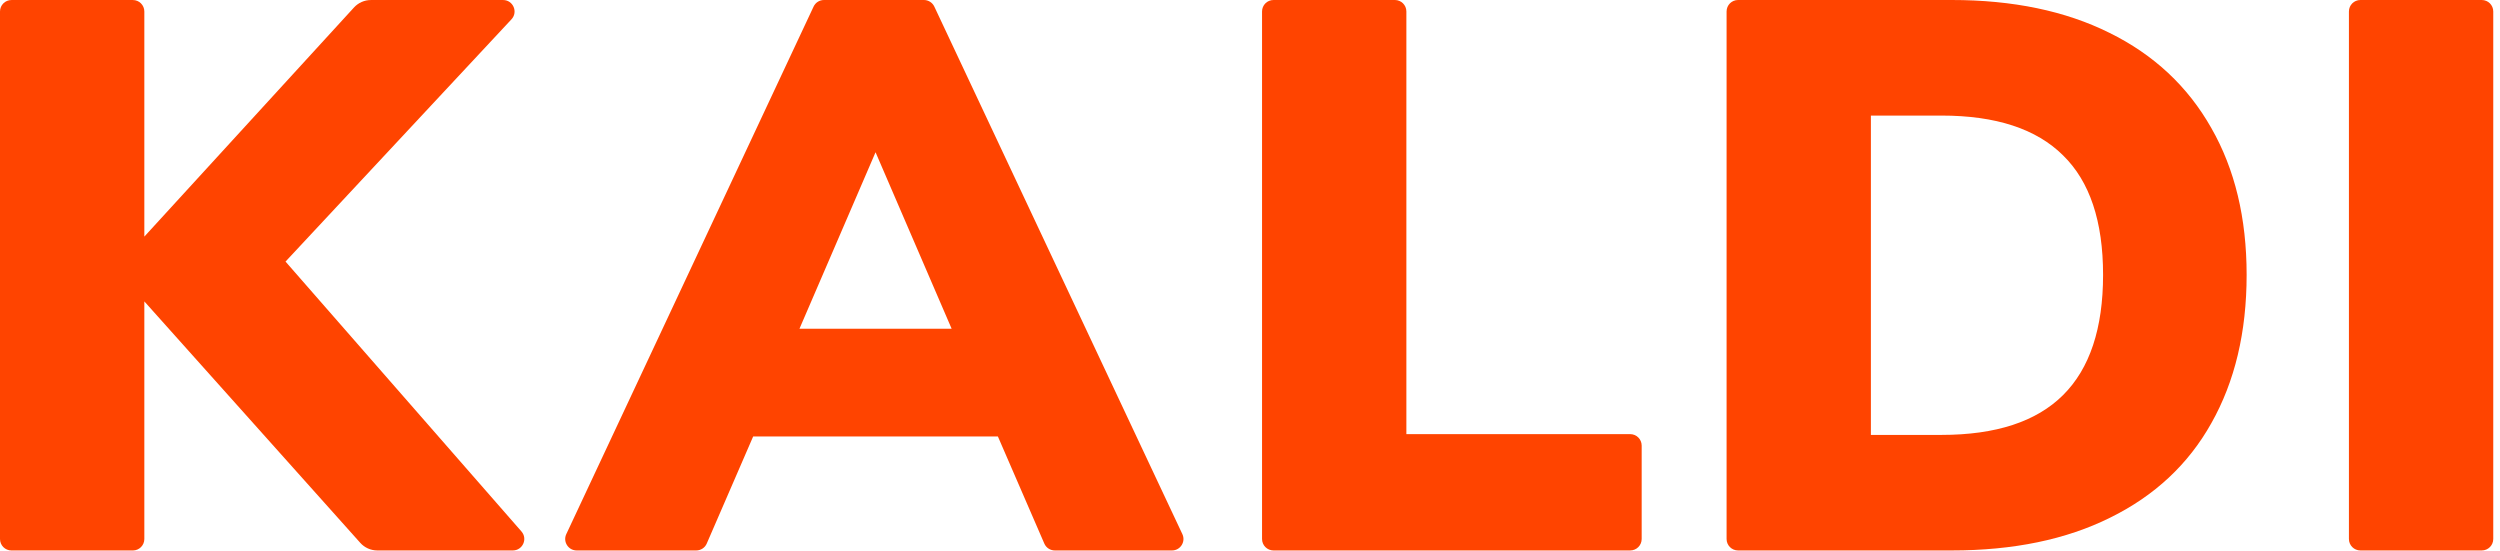
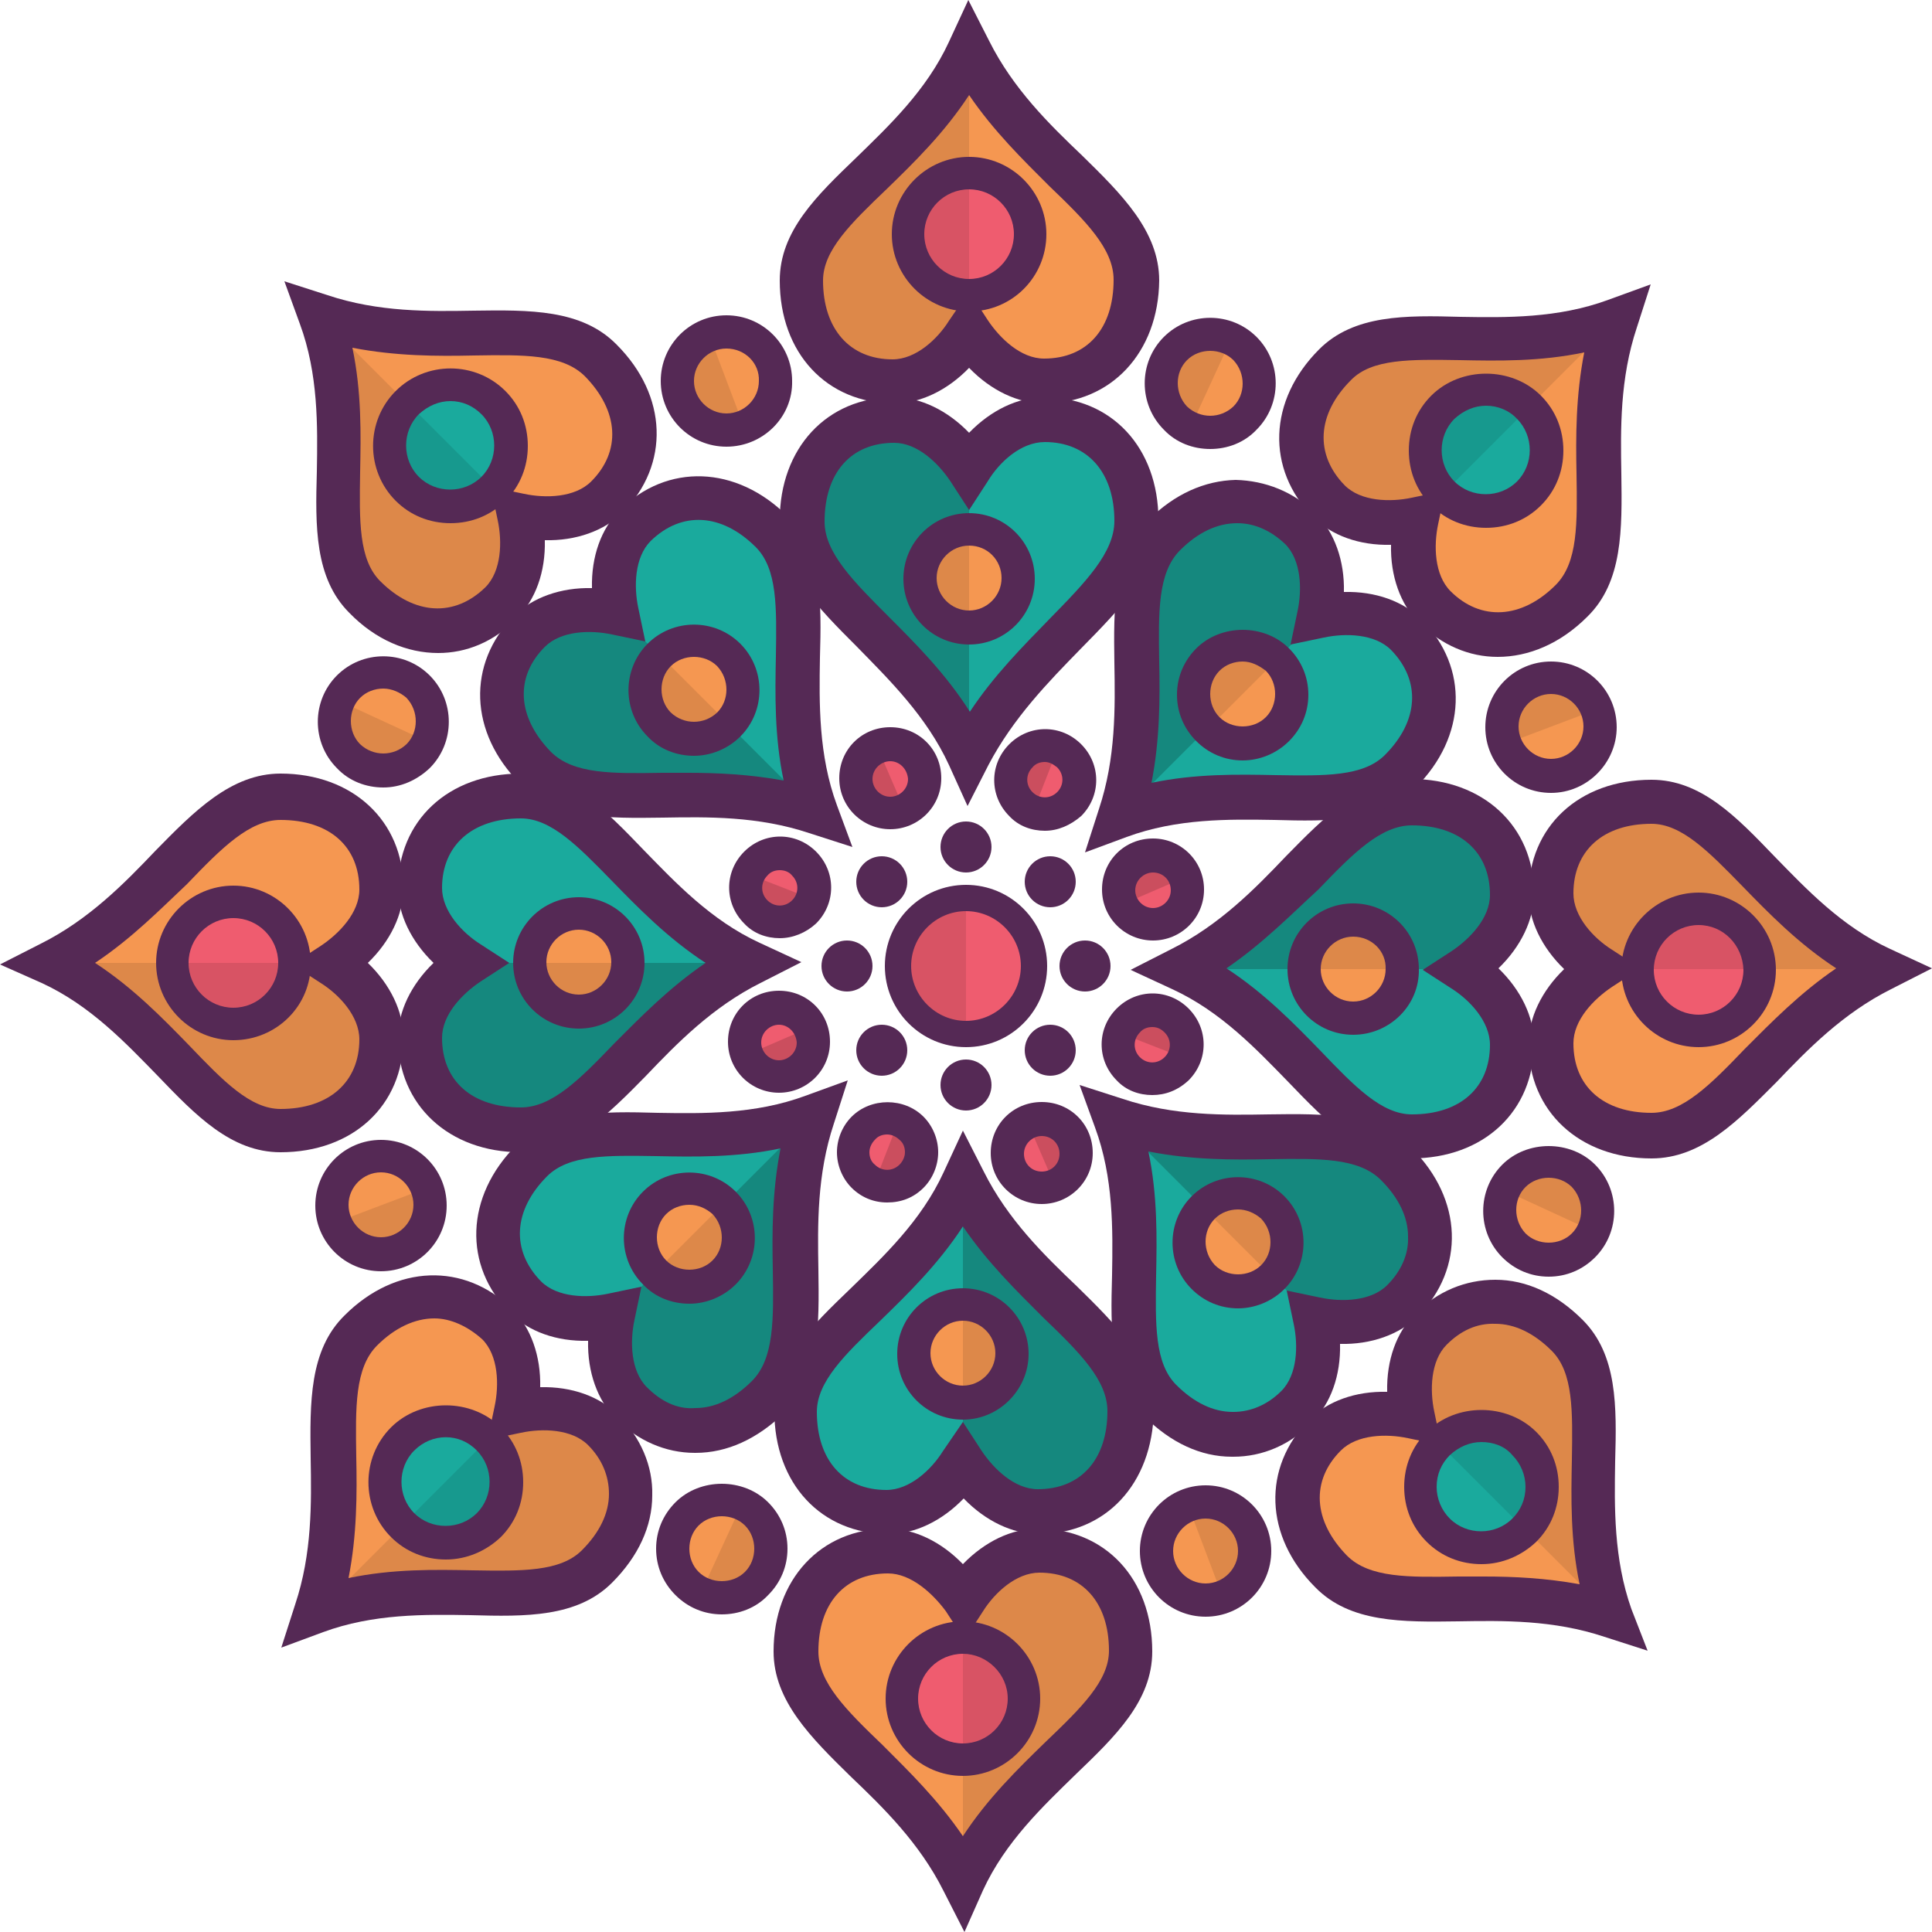
- <svg xmlns="http://www.w3.org/2000/svg" xmlns:xlink="http://www.w3.org/1999/xlink" viewBox="0 0 109 24">
-   <g transform="translate(-1470)">
-     <g style="mix-blend-mode:normal" transform="translate(1470)" fill="#f40">
-       <use xlink:href="#b" style="mix-blend-mode:normal" />
-       <use xlink:href="#c" style="mix-blend-mode:normal" />
-       <use xlink:href="#d" style="mix-blend-mode:normal" />
-       <use xlink:href="#e" style="mix-blend-mode:normal" />
-       <use xlink:href="#f" style="mix-blend-mode:normal" />
-     </g>
-   </g>
-   <defs>
-     <path id="b" d="M22.735 23.171c.283.323.053.829-.376.829h-5.907c-.285 0-.556-.121-.745-.333l-9.414-10.526v10.36c0 .276-.224.5-.5.5h-5.293c-.276 0-.5-.224-.5-.5v-23c0-.276.224-.5.5-.5h5.293c.276 0 .5.224.5.5v9.815l9.141-9.99c.19-.207.457-.325.738-.325h5.762c.437 0 .664.521.366.841l-9.851 10.563 10.287 11.767z" />
-     <path id="c" d="M45.991 24c-.199 0-.38-.118-.459-.301l-2.024-4.669h-10.67l-2.024 4.669c-.079.183-.259.301-.459.301h-5.212c-.366 0-.608-.381-.453-.712l10.782-23c.082-.176.259-.288.453-.288h4.358c.194 0 .37.112.453.287l10.815 23c.156.332-.086.713-.452.713h-5.108zm-11.135-9.668h6.635l-3.317-7.694-3.317 7.694z" />
-     <path id="d" d="M55.525 24c-.276 0-.5-.224-.5-.5v-23c0-.276.224-.5.5-.5h5.293c.276 0 .5.224.5.5v18.428h9.759c.276 0 .5.224.5.5v4.072c0 .276-.224.5-.5.5h-15.552z" />
-     <path id="e" d="M75.279.5c0-.276.224-.5.5-.5h9.315c2.667 0 4.959.477 6.874 1.43 1.938.953 3.42 2.338 4.446 4.153 1.026 1.793 1.539 3.926 1.539 6.4 0 2.496-.513 4.652-1.539 6.468-1.003 1.793-2.474 3.166-4.412 4.119-1.915.953-4.218 1.43-6.908 1.43h-9.315c-.276 0-.5-.224-.5-.5v-23zm9.37 18.462c2.371 0 4.138-.579 5.301-1.736 1.163-1.157 1.744-2.905 1.744-5.242 0-2.338-.581-4.074-1.744-5.209-1.163-1.157-2.93-1.736-5.301-1.736h-3.078v13.923h3.078z" />
-     <path id="f" d="M102.913 24c-.276 0-.5-.224-.5-.5v-23c0-.276.224-.5.5-.5h5.293c.276 0 .5.224.5.5v23c0 .276-.224.5-.5.5h-5.293z" />
-   </defs>
+ <svg xmlns="http://www.w3.org/2000/svg" version="1.1" id="Layer_1" x="0px" y="0px" viewBox="0 0 250 250" enable-background="new 0 0 250 250" xml:space="preserve">
+   <g id="Change4_1_">
+     <path fill="#F59751" d="M103.7,36.3c0-9.8,15-15.4,21.6-29.7c7.2,14.3,21.6,20,21.6,29.7c0,8.4-5.3,13-11.9,13c-4,0-7.6-3-9.7-6.3   c-2.2,3.3-5.7,6.3-9.7,6.3C109,49.3,103.7,44.7,103.7,36.3z" />
+   </g>
+   <g id="x" opacity="0.1">
+     <path d="M125.4,43c-2.2,3.3-5.7,6.3-9.7,6.3c-6.6,0-11.9-4.6-11.9-13c0-9.8,15-15.4,21.6-29.7" />
+   </g>
+   <g id="Change4">
+     <g>
+       <path fill="#F59751" d="M47.2,77.3c-6.9-6.9-0.3-21.5-5.7-36.3c15.2,5,29.4-1.2,36.3,5.7c5.9,5.9,5.4,13,0.8,17.6    c-2.8,2.8-7.5,3.2-11.4,2.4c0.8,3.9,0.4,8.5-2.4,11.4C60.2,82.8,53.2,83.3,47.2,77.3z" />
+     </g>
+     <g>
+       <path fill="#F59751" d="M36.3,146.3c-9.8,0-15.4-15-29.7-21.6c14.3-7.2,20-21.6,29.7-21.6c8.4,0,13,5.3,13,11.9c0,4-3,7.6-6.3,9.7    c3.3,2.2,6.3,5.7,6.3,9.7C49.3,141,44.7,146.3,36.3,146.3z" />
+     </g>
+     <g>
+       <path fill="#F59751" d="M77.3,202.8c-6.9,6.9-21.5,0.3-36.3,5.7c5-15.2-1.2-29.4,5.7-36.3c5.9-5.9,13-5.4,17.6-0.8    c2.8,2.8,3.2,7.5,2.4,11.4c3.9-0.8,8.5-0.4,11.4,2.4C82.8,189.8,83.3,196.8,77.3,202.8z" />
+     </g>
+     <g>
+       <path fill="#F59751" d="M146.3,213.7c0,9.8-15,15.4-21.6,29.7c-7.2-14.3-21.6-20-21.6-29.7c0-8.4,5.3-13,11.9-13    c4,0,7.6,3,9.7,6.3c2.2-3.3,5.7-6.3,9.7-6.3C141,200.7,146.3,205.3,146.3,213.7z" />
+     </g>
+     <g>
+       <path fill="#F59751" d="M202.8,172.7c6.9,6.9,0.3,21.5,5.7,36.3c-15.2-5-29.4,1.2-36.3-5.7c-5.9-5.9-5.4-13-0.8-17.6    c2.8-2.8,7.5-3.2,11.4-2.4c-0.8-3.9-0.4-8.5,2.4-11.4C189.8,167.2,196.8,166.7,202.8,172.7z" />
+     </g>
+     <g>
+       <path fill="#F59751" d="M213.7,103.7c9.8,0,15.4,15,29.7,21.6c-14.3,7.2-20,21.6-29.7,21.6c-8.4,0-13-5.3-13-11.9    c0-4,3-7.6,6.3-9.7c-3.3-2.2-6.3-5.7-6.3-9.7C200.7,109,205.3,103.7,213.7,103.7z" />
+     </g>
+     <g>
+       <path fill="#F59751" d="M172.7,47.2c6.9-6.9,21.5-0.3,36.3-5.7c-5,15.2,1.2,29.4-5.7,36.3c-5.9,5.9-13,5.4-17.6,0.8    c-2.8-2.8-3.2-7.5-2.4-11.4c-3.9,0.8-8.5,0.4-11.4-2.4C167.2,60.2,166.7,53.2,172.7,47.2z" />
+     </g>
+   </g>
+   <g id="Change3_1_">
+     <g>
+       <path fill="#1AAA9D" d="M99.8,68.7c6.9,6.9,0.3,21.5,5.7,36.3c-15.2-5-29.4,1.2-36.3-5.7c-5.9-5.9-5.4-13-0.8-17.6    c2.8-2.8,7.5-3.2,11.4-2.4c-0.8-3.9-0.4-8.5,2.4-11.4C86.8,63.3,93.9,62.8,99.8,68.7z" />
+     </g>
+     <g>
+       <path fill="#1AAA9D" d="M67.4,103c9.8,0,15.4,15,29.7,21.6c-14.3,7.2-20,21.6-29.7,21.6c-8.4,0-13-5.3-13-11.9c0-4,3-7.6,6.3-9.7    c-3.3-2.2-6.3-5.7-6.3-9.7C54.4,108.3,59,103,67.4,103z" />
+     </g>
+     <g>
+       <path fill="#1AAA9D" d="M68.7,150.2c6.9-6.9,21.5-0.3,36.3-5.7c-5,15.2,1.2,29.4-5.7,36.3c-5.9,5.9-13,5.4-17.6,0.8    c-2.8-2.8-3.2-7.5-2.4-11.4c-3.9,0.8-8.5,0.4-11.4-2.4C63.3,163.2,62.8,156.1,68.7,150.2z" />
+     </g>
+     <g>
+       <path fill="#1AAA9D" d="M103,182.6c0-9.8,15-15.4,21.6-29.7c7.2,14.3,21.6,20,21.6,29.7c0,8.4-5.3,13-11.9,13c-4,0-7.6-3-9.7-6.3    c-2.2,3.3-5.7,6.3-9.7,6.3C108.3,195.6,103,191,103,182.6z" />
+     </g>
+     <g>
+       <path fill="#1AAA9D" d="M150.2,181.3c-6.9-6.9-0.3-21.5-5.7-36.3c15.2,5,29.4-1.2,36.3,5.7c5.9,5.9,5.4,13,0.8,17.6    c-2.8,2.8-7.5,3.2-11.4,2.4c0.8,3.9,0.4,8.5-2.4,11.4C163.2,186.7,156.1,187.2,150.2,181.3z" />
+     </g>
+     <g>
+       <path fill="#1AAA9D" d="M182.6,147c-9.8,0-15.4-15-29.7-21.6c14.3-7.2,20-21.6,29.7-21.6c8.4,0,13,5.3,13,11.9c0,4-3,7.6-6.3,9.7    c3.3,2.2,6.3,5.7,6.3,9.7C195.6,141.7,191,147,182.6,147z" />
+     </g>
+     <g>
+       <path fill="#1AAA9D" d="M181.3,99.8c-6.9,6.9-21.5,0.3-36.3,5.7c5-15.2-1.2-29.4,5.7-36.3c5.9-5.9,13-5.4,17.6-0.8    c2.8,2.8,3.2,7.5,2.4,11.4c3.9-0.8,8.5-0.4,11.4,2.4C186.7,86.8,187.2,93.9,181.3,99.8z" />
+     </g>
+     <g>
+       <path fill="#1AAA9D" d="M103.7,67.4c0,9.8,15,16.1,21.6,30.4c7.2-14.3,21.6-20.7,21.6-30.4c0-8.4-5.3-13-11.9-13    c-4,0-7.6,3-9.7,6.3c-2.2-3.3-5.7-6.3-9.7-6.3C109,54.4,103.7,59,103.7,67.4z" />
+     </g>
+   </g>
+   <g id="x_9_">
+     <g opacity="0.2">
+       <path d="M125.4,60.7c-2.2-3.3-5.7-6.3-9.7-6.3c-6.6,0-11.9,4.6-11.9,13c0,9.8,15,16.1,21.6,30.4" />
+     </g>
+     <g opacity="0.2">
+       <path d="M79.8,79.3c-3.9-0.8-8.5-0.4-11.4,2.4c-4.7,4.7-5.2,11.7,0.8,17.6c6.9,6.9,22,0.8,36.8,6.2" />
+     </g>
+     <g opacity="0.2">
+       <path d="M60.7,124.6c-3.3,2.2-6.3,5.7-6.3,9.7c0,6.6,4.6,11.9,13,11.9c9.8,0,16.1-15,30.4-21.6" />
+     </g>
+     <g opacity="0.2">
+       <path d="M79.3,170.2c-0.8,3.9-0.4,8.5,2.4,11.4c4.7,4.7,11.7,5.2,17.6-0.8c6.9-6.9,0.8-22,6.2-36.8" />
+     </g>
+     <g opacity="0.2">
+       <path d="M124.6,189.3c2.2,3.3,5.7,6.3,9.7,6.3c6.6,0,11.9-4.6,11.9-13c0-9.8-15-16.1-21.6-30.4" />
+     </g>
+     <g opacity="0.2">
+       <path d="M170.2,170.7c3.9,0.8,8.5,0.4,11.4-2.4c4.7-4.7,5.2-11.7-0.8-17.6c-6.9-6.9-22-0.8-36.8-6.2" />
+     </g>
+     <g opacity="0.2">
+       <path d="M189.3,125.4c3.3-2.2,6.3-5.7,6.3-9.7c0-6.6-4.6-11.9-13-11.9c-9.8,0-16.1,15-30.4,21.6" />
+     </g>
+     <g opacity="0.2">
+       <path d="M170.7,79.8c0.8-3.9,0.4-8.5-2.4-11.4c-4.7-4.7-11.7-5.2-17.6,0.8c-6.9,6.9-0.8,22-6.2,36.8" />
+     </g>
+   </g>
+   <g id="Change2_1_">
+     <g>
+       <circle fill="#EF5C6F" cx="125" cy="125" r="8.8" />
+     </g>
+     <circle fill="#EF5C6F" cx="115.2" cy="100.8" r="4.4" />
+     <circle fill="#EF5C6F" cx="100.9" cy="114.8" r="4.4" />
+     <circle fill="#EF5C6F" cx="100.8" cy="134.8" r="4.4" />
+     <circle fill="#EF5C6F" cx="114.8" cy="149.1" r="4.4" />
+     <circle fill="#EF5C6F" cx="134.8" cy="149.2" r="4.4" />
+     <circle fill="#EF5C6F" cx="149.1" cy="135.2" r="4.4" />
+     <circle fill="#EF5C6F" cx="149.2" cy="115.2" r="4.4" />
+     <circle fill="#EF5C6F" cx="135.2" cy="100.9" r="4.4" />
+   </g>
+   <g id="x_12_" opacity="0.1">
+     <path d="M125,133.8c-4.9,0-8.8-3.9-8.8-8.8s3.9-8.8,8.8-8.8V133.8z" />
+   </g>
+   <g id="Change4_2_">
+     <g>
+       <circle fill="#F59751" cx="94" cy="49.3" r="6.4" />
+     </g>
+     <g>
+       <circle fill="#F59751" cx="49.6" cy="93.4" r="6.4" />
+     </g>
+     <g>
+       <circle fill="#F59751" cx="49.3" cy="156" r="6.4" />
+     </g>
+     <g>
+       <circle fill="#F59751" cx="93.4" cy="200.4" r="6.4" />
+     </g>
+     <g>
+       <circle fill="#F59751" cx="156" cy="200.7" r="6.4" />
+     </g>
+     <g>
+       <circle fill="#F59751" cx="200.4" cy="156.6" r="6.4" />
+     </g>
+     <g>
+       <circle fill="#F59751" cx="200.7" cy="94" r="6.4" />
+     </g>
+     <g>
+       <circle fill="#F59751" cx="156.6" cy="49.6" r="6.4" />
+     </g>
+   </g>
+   <g id="Change4_3_">
+     <g>
+       <circle fill="#F59751" cx="125.4" cy="74.9" r="6.4" />
+     </g>
+     <g>
+       <circle fill="#F59751" cx="89.8" cy="89.2" r="6.4" />
+     </g>
+     <g>
+       <circle fill="#F59751" cx="74.9" cy="124.6" r="6.4" />
+     </g>
+     <g>
+       <circle fill="#F59751" cx="89.2" cy="160.2" r="6.4" />
+     </g>
+     <g>
+       <circle fill="#F59751" cx="124.6" cy="175.1" r="6.4" />
+     </g>
+     <g>
+       <circle fill="#F59751" cx="160.2" cy="160.8" r="6.4" />
+     </g>
+     <g>
+       <circle fill="#F59751" cx="175.1" cy="125.4" r="6.4" />
+     </g>
+     <g>
+       <circle fill="#F59751" cx="160.8" cy="89.8" r="6.4" />
+     </g>
+   </g>
+   <g id="x_10_">
+     <g opacity="0.1">
+       <path d="M125.4,81.2c-3.5,0-6.4-2.9-6.4-6.4c0-3.5,2.9-6.4,6.4-6.4V81.2z" />
+     </g>
+     <g opacity="0.1">
+       <path d="M94.4,93.8c-2.5,2.5-6.5,2.5-9,0c-2.5-2.5-2.5-6.5,0-9L94.4,93.8z" />
+     </g>
+     <g opacity="0.1">
+       <path d="M81.2,124.6c0,3.5-2.9,6.4-6.4,6.4s-6.4-2.9-6.4-6.4H81.2z" />
+     </g>
+     <g opacity="0.1">
+       <path d="M93.8,155.6c2.5,2.5,2.5,6.5,0,9c-2.5,2.5-6.5,2.5-9,0L93.8,155.6z" />
+     </g>
+     <g opacity="0.1">
+       <path d="M124.6,168.8c3.5,0,6.4,2.9,6.4,6.4c0,3.5-2.9,6.4-6.4,6.4V168.8z" />
+     </g>
+     <g opacity="0.1">
+       <path d="M155.6,156.2c2.5-2.5,6.5-2.5,9,0s2.5,6.5,0,9L155.6,156.2z" />
+     </g>
+     <g opacity="0.1">
+       <path d="M168.8,125.4c0-3.5,2.9-6.4,6.4-6.4c3.5,0,6.4,2.9,6.4,6.4H168.8z" />
+     </g>
+     <g opacity="0.1">
+       <path d="M156.2,94.4c-2.5-2.5-2.5-6.5,0-9s6.5-2.5,9,0L156.2,94.4z" />
+     </g>
+   </g>
+   <g id="x_2_" opacity="0.1">
+     <path d="M43,124.6c3.3,2.2,6.3,5.7,6.3,9.7c0,6.6-4.6,11.9-13,11.9c-9.8,0-15.4-15-29.7-21.6" />
+   </g>
+   <g id="x_7_" opacity="0.1">
+     <path d="M183.3,67.2c-3.9,0.8-8.5,0.4-11.4-2.4c-4.7-4.7-5.2-11.7,0.8-17.6c6.9-6.9,21.5-0.3,36.3-5.7" />
+   </g>
+   <g id="x_1_" opacity="0.1">
+     <path d="M67.2,66.7c0.8,3.9,0.4,8.5-2.4,11.4c-4.7,4.7-11.7,5.2-17.6-0.8c-6.9-6.9-0.3-21.5-5.7-36.3" />
+   </g>
+   <g id="x_3_" opacity="0.1">
+     <path d="M66.7,182.8c3.9-0.8,8.5-0.4,11.4,2.4c4.7,4.7,5.2,11.7-0.8,17.6c-6.9,6.9-21.5,0.3-36.3,5.7" />
+   </g>
+   <g id="x_4_" opacity="0.1">
+     <path d="M124.6,207c2.2-3.3,5.7-6.3,9.7-6.3c6.6,0,11.9,4.6,11.9,13c0,9.8-15,15.4-21.6,29.7" />
+   </g>
+   <g id="x_5_" opacity="0.1">
+     <path d="M182.8,183.3c-0.8-3.9-0.4-8.5,2.4-11.4c4.7-4.7,11.7-5.2,17.6,0.8c6.9,6.9,0.3,21.5,5.7,36.3" />
+   </g>
+   <g id="x_6_" opacity="0.1">
+     <path d="M207,125.4c-3.3-2.2-6.3-5.7-6.3-9.7c0-6.6,4.6-11.9,13-11.9c9.8,0,15.4,15,29.7,21.6" />
+   </g>
+   <g id="Change2">
+     <g>
+       <circle fill="#EF5C6F" cx="125.4" cy="30.2" r="7.9" />
+     </g>
+     <g>
+       <circle fill="#EF5C6F" cx="30.2" cy="124.6" r="7.9" />
+     </g>
+     <g>
+       <circle fill="#EF5C6F" cx="124.6" cy="219.8" r="7.9" />
+     </g>
+     <g>
+       <circle fill="#EF5C6F" cx="219.8" cy="125.4" r="7.9" />
+     </g>
+   </g>
+   <g id="Change3">
+     <g>
+       <circle fill="#1AAA9D" cx="58.3" cy="57.7" r="7.9" />
+     </g>
+     <g>
+       <circle fill="#1AAA9D" cx="57.7" cy="191.7" r="7.9" />
+     </g>
+     <g>
+       <circle fill="#1AAA9D" cx="191.7" cy="192.3" r="7.9" />
+     </g>
+     <g>
+       <circle fill="#1AAA9D" cx="192.3" cy="58.3" r="7.9" />
+     </g>
+   </g>
+   <g id="x_8_">
+     <g opacity="0.1">
+       <path d="M96.3,55.3c-3.3,1.2-7-0.5-8.2-3.7c-1.2-3.3,0.5-7,3.7-8.2" />
+     </g>
+     <g opacity="0.1">
+       <path d="M55.4,96c-1.5,3.2-5.2,4.6-8.4,3.1c-3.2-1.5-4.6-5.2-3.1-8.4" />
+     </g>
+     <g opacity="0.1">
+       <path d="M55.3,153.7c1.2,3.3-0.5,7-3.7,8.2s-7-0.5-8.2-3.7" />
+     </g>
+     <g opacity="0.1">
+       <path d="M96,194.6c3.2,1.5,4.6,5.2,3.1,8.4s-5.2,4.6-8.4,3.1" />
+     </g>
+     <g opacity="0.1">
+       <path d="M153.7,194.7c3.3-1.2,7,0.5,8.2,3.7s-0.5,7-3.7,8.2" />
+     </g>
+     <g opacity="0.1">
+       <path d="M194.6,154c1.5-3.2,5.2-4.6,8.4-3.1c3.2,1.5,4.6,5.2,3.1,8.4" />
+     </g>
+     <g opacity="0.1">
+       <path d="M194.7,96.3c-1.2-3.3,0.5-7,3.7-8.2c3.3-1.2,7,0.5,8.2,3.7" />
+     </g>
+     <g opacity="0.1">
+       <path d="M154,55.4c-3.2-1.5-4.6-5.2-3.1-8.4c1.5-3.2,5.2-4.6,8.4-3.1" />
+     </g>
+   </g>
+   <g id="x_13_">
+     <g opacity="0.1">
+       <path d="M125.4,38.1c-4.4,0-7.9-3.5-7.9-7.9s3.5-7.9,7.9-7.9" />
+     </g>
+     <g opacity="0.1">
+       <path d="M63.9,63.3c-3.1,3.1-8.1,3.1-11.2,0c-3.1-3.1-3.1-8.1,0-11.2" />
+     </g>
+     <g opacity="0.1">
+       <path d="M38.1,124.6c0,4.4-3.5,7.9-7.9,7.9s-7.9-3.5-7.9-7.9" />
+     </g>
+     <g opacity="0.1">
+       <path d="M63.3,186.1c3.1,3.1,3.1,8.1,0,11.2c-3.1,3.1-8.1,3.1-11.2,0" />
+     </g>
+     <g opacity="0.1">
+       <path d="M124.6,211.9c4.4,0,7.9,3.5,7.9,7.9s-3.5,7.9-7.9,7.9" />
+     </g>
+     <g opacity="0.1">
+       <path d="M186.1,186.7c3.1-3.1,8.1-3.1,11.2,0s3.1,8.1,0,11.2" />
+     </g>
+     <g opacity="0.1">
+       <path d="M186.7,63.9c-3.1-3.1-3.1-8.1,0-11.2s8.1-3.1,11.2,0" />
+     </g>
+     <g opacity="0.1">
+       <path d="M211.9,125.4c0-4.4,3.5-7.9,7.9-7.9c4.4,0,7.9,3.5,7.9,7.9" />
+     </g>
+   </g>
+   <g id="x_11_">
+     <path opacity="0.15" d="M117,104.7c-2.2,1-4.8-0.1-5.8-2.3c-1-2.2,0.1-4.8,2.3-5.8" />
+     <path opacity="0.15" d="M105,116.3c-0.9,2.3-3.5,3.4-5.7,2.5s-3.4-3.5-2.5-5.7" />
+     <path opacity="0.15" d="M104.7,133c1,2.2-0.1,4.8-2.3,5.8c-2.2,1-4.8-0.1-5.8-2.3" />
+     <path opacity="0.15" d="M116.3,145c2.3,0.9,3.4,3.5,2.5,5.7c-0.9,2.3-3.5,3.4-5.7,2.5" />
+     <path opacity="0.15" d="M133,145.3c2.2-1,4.8,0.1,5.8,2.3c1,2.2-0.1,4.8-2.3,5.8" />
+     <path opacity="0.15" d="M145,133.7c0.9-2.3,3.5-3.4,5.7-2.5c2.3,0.9,3.4,3.5,2.5,5.7" />
+     <path opacity="0.15" d="M145.3,117c-1-2.2,0.1-4.8,2.3-5.8c2.2-1,4.8,0.1,5.8,2.3" />
+     <path opacity="0.15" d="M133.7,105c-2.3-0.9-3.4-3.5-2.5-5.7c0.9-2.3,3.5-3.4,5.7-2.5" />
+   </g>
+   <g id="Change1">
+     <g>
+       <path fill="#552955" d="M135.1,52.2c-3.4,0-6.9-1.7-9.7-4.6c-2.8,2.9-6.3,4.6-9.7,4.6c-8.7,0-14.8-6.5-14.8-15.9    c0-6.4,4.8-11,9.9-15.9c4.2-4.1,9.1-8.7,12-15l2.5-5.4l2.7,5.3c3.1,6.2,7.8,10.8,12,14.8c5.1,5,10,9.8,10,16.2    C149.9,45.6,143.8,52.2,135.1,52.2z M125.4,37.7l2.4,3.7c1.6,2.4,4.3,5,7.3,5c5.6,0,9-3.9,9-10.2c0-4-3.6-7.6-8.3-12.1    c-3.4-3.4-7.2-7.1-10.4-11.8c-3.2,4.9-7.1,8.7-10.7,12.2c-4.6,4.4-8.2,7.9-8.2,11.8c0,6.3,3.5,10.2,9,10.2c3,0,5.8-2.6,7.3-5    L125.4,37.7z" />
+     </g>
+     <g>
+       <path fill="#552955" d="M122.8,99c-2.9-6.3-7.7-11-11.9-15.3c-5.1-5.1-10-10-10-16.4c0-9.3,6.1-15.9,14.8-15.9    c3.4,0,6.9,1.7,9.7,4.6c2.8-2.9,6.3-4.6,9.7-4.6c8.7,0,14.8,6.5,14.8,15.9c0,6.5-4.7,11.2-10.1,16.7c-4.1,4.2-8.7,8.9-11.9,15    l-2.7,5.3L122.8,99z M127.8,62.3l-2.4,3.7l-2.4-3.7c-1.6-2.4-4.3-5-7.3-5c-5.6,0-9,3.9-9,10.2c0,4,3.7,7.7,8.3,12.3    c3.5,3.5,7.4,7.4,10.5,12.3c3.1-4.7,6.9-8.5,10.3-12c4.7-4.8,8.4-8.6,8.4-12.7c0-6.3-3.5-10.2-9-10.2    C132.1,57.2,129.3,59.8,127.8,62.3z" />
+     </g>
+     <g>
+       <path fill="#552955" d="M125,135.5c-5.8,0-10.5-4.7-10.5-10.5c0-5.8,4.7-10.5,10.5-10.5c5.8,0,10.5,4.7,10.5,10.5    C135.5,130.8,130.8,135.5,125,135.5z M125,117.9c-3.9,0-7.1,3.2-7.1,7.1s3.2,7.1,7.1,7.1s7.1-3.2,7.1-7.1S128.9,117.9,125,117.9z" />
+     </g>
+     <g>
+       <path fill="#552955" d="M125.4,40.3c-5.5,0-10-4.5-10-10s4.5-10,10-10c5.5,0,10,4.5,10,10S131,40.3,125.4,40.3z M125.4,24.5    c-3.2,0-5.8,2.6-5.8,5.8s2.6,5.8,5.8,5.8c3.2,0,5.8-2.6,5.8-5.8S128.6,24.5,125.4,24.5z" />
+     </g>
+     <path fill="#552955" d="M94,57.8c-4.7,0-8.5-3.8-8.5-8.5c0-4.7,3.8-8.5,8.5-8.5c4.7,0,8.5,3.8,8.5,8.5C102.6,54,98.7,57.8,94,57.8z    M94,45.1c-2.3,0-4.2,1.9-4.2,4.2c0,2.3,1.9,4.2,4.2,4.2c2.3,0,4.2-1.9,4.2-4.2C98.3,47,96.4,45.1,94,45.1z" />
+     <g>
+       <circle fill="#552955" cx="125" cy="109.6" r="3.3" />
+     </g>
+     <g>
+       <circle fill="#552955" cx="114.1" cy="114.1" r="3.3" />
+     </g>
+     <g>
+       <circle fill="#552955" cx="109.6" cy="125" r="3.3" />
+     </g>
+     <g>
+       <circle fill="#552955" cx="114.1" cy="135.9" r="3.3" />
+     </g>
+     <g>
+       <circle fill="#552955" cx="125" cy="140.4" r="3.3" />
+     </g>
+     <g>
+       <circle fill="#552955" cx="135.9" cy="135.9" r="3.3" />
+     </g>
+     <g>
+       <circle fill="#552955" cx="140.4" cy="125" r="3.3" />
+     </g>
+     <g>
+       <circle fill="#552955" cx="135.9" cy="114.1" r="3.3" />
+     </g>
+     <g>
+       <path fill="#552955" d="M125.4,83.4c-4.7,0-8.5-3.8-8.5-8.5c0-4.7,3.8-8.5,8.5-8.5c4.7,0,8.5,3.8,8.5,8.5    C133.9,79.6,130.1,83.4,125.4,83.4z M125.4,70.6c-2.3,0-4.2,1.9-4.2,4.2c0,2.3,1.9,4.2,4.2,4.2c2.3,0,4.2-1.9,4.2-4.2    C129.6,72.5,127.8,70.6,125.4,70.6z" />
+     </g>
+     <g>
+       <path fill="#552955" d="M89.8,97.8c-2.2,0-4.4-0.8-6-2.5c-3.3-3.3-3.3-8.7,0-12c3.3-3.3,8.7-3.3,12,0c3.3,3.3,3.3,8.7,0,12    C94.2,96.9,92,97.8,89.8,97.8z M89.8,85c-1.1,0-2.2,0.4-3,1.2c-0.8,0.8-1.2,1.9-1.2,3c0,1.1,0.4,2.2,1.2,3c1.7,1.6,4.3,1.6,6,0    c1.6-1.6,1.6-4.3,0-6C92,85.4,90.9,85,89.8,85z" />
+     </g>
+     <g>
+       <path fill="#552955" d="M74.9,133.1c-4.7,0-8.5-3.8-8.5-8.5c0-4.7,3.8-8.5,8.5-8.5c4.7,0,8.5,3.8,8.5,8.5    C83.4,129.3,79.6,133.1,74.9,133.1z M74.9,120.3c-2.3,0-4.2,1.9-4.2,4.2c0,2.3,1.9,4.2,4.2,4.2c2.3,0,4.2-1.9,4.2-4.2    C79.1,122.2,77.2,120.3,74.9,120.3z" />
+     </g>
+     <g>
+       <path fill="#552955" d="M89.2,168.7c-2.2,0-4.4-0.8-6-2.5c-3.3-3.3-3.3-8.7,0-12c3.3-3.3,8.7-3.3,12,0c3.3,3.3,3.3,8.7,0,12    C93.6,167.8,91.4,168.7,89.2,168.7z M89.2,155.9c-1.1,0-2.2,0.4-3,1.2c-0.8,0.8-1.2,1.9-1.2,3c0,1.1,0.4,2.2,1.2,3    c1.6,1.6,4.4,1.6,6,0c1.6-1.6,1.6-4.3,0-6C91.4,156.4,90.4,155.9,89.2,155.9z" />
+     </g>
+     <g>
+       <path fill="#552955" d="M124.6,183.7c-4.7,0-8.5-3.8-8.5-8.5c0-4.7,3.8-8.5,8.5-8.5c4.7,0,8.5,3.8,8.5,8.5    C133.1,179.8,129.3,183.7,124.6,183.7z M124.6,170.9c-2.3,0-4.2,1.9-4.2,4.2c0,2.3,1.9,4.2,4.2,4.2c2.3,0,4.2-1.9,4.2-4.2    C128.8,172.8,126.9,170.9,124.6,170.9z" />
+     </g>
+     <g>
+       <path fill="#552955" d="M160.2,169.3c-2.3,0-4.4-0.9-6-2.5c-3.3-3.3-3.3-8.7,0-12c3.3-3.3,8.7-3.3,12,0c3.3,3.3,3.3,8.7,0,12    C164.6,168.4,162.4,169.3,160.2,169.3z M160.2,156.5c-1.1,0-2.2,0.4-3,1.2c-1.6,1.6-1.6,4.3,0,6c1.6,1.6,4.4,1.6,6,0    c1.6-1.6,1.6-4.3,0-6C162.3,156.9,161.2,156.5,160.2,156.5z" />
+     </g>
+     <g>
+       <path fill="#552955" d="M175.1,133.9c-4.7,0-8.5-3.8-8.5-8.5c0-4.7,3.8-8.5,8.5-8.5s8.5,3.8,8.5,8.5    C183.7,130.1,179.8,133.9,175.1,133.9z M175.1,121.2c-2.3,0-4.2,1.9-4.2,4.2c0,2.3,1.9,4.2,4.2,4.2s4.2-1.9,4.2-4.2    C179.4,123.1,177.5,121.2,175.1,121.2z" />
+     </g>
+     <g>
+       <path fill="#552955" d="M160.8,98.4c-2.3,0-4.4-0.9-6-2.5c-1.6-1.6-2.5-3.7-2.5-6c0-2.3,0.9-4.4,2.5-6c3.2-3.2,8.8-3.2,12,0    c1.6,1.6,2.5,3.7,2.5,6c0,2.3-0.9,4.4-2.5,6l0,0l0,0l0,0C165.2,97.5,163,98.4,160.8,98.4z M160.8,85.6c-1.1,0-2.2,0.4-3,1.2    c-0.8,0.8-1.2,1.9-1.2,3c0,1.1,0.4,2.2,1.2,3c1.6,1.6,4.4,1.6,6,0l0,0c0.8-0.8,1.2-1.9,1.2-3c0-1.1-0.4-2.2-1.2-3    C162.9,86.1,161.9,85.6,160.8,85.6z" />
+     </g>
+     <g>
+       <path fill="#552955" d="M110.3,109.6l-5.6-1.8c-6.6-2.2-13.1-2.1-18.9-2c-7.2,0.1-14,0.2-18.5-4.4c-6.6-6.6-6.9-15.5-0.8-21.7    c2.4-2.4,6.1-3.7,10.1-3.6c-0.1-4.1,1.2-7.7,3.6-10.1c6.1-6.1,15.1-5.8,21.7,0.8c4.5,4.5,4.4,11.2,4.2,18.3    c-0.1,5.9-0.2,12.6,2.2,19.1L110.3,109.6z M89,100c3.9,0,8,0.2,12.4,1c-1.2-5.7-1.1-11.2-1-16.1c0.1-6.3,0.2-11.3-2.6-14.1    c-4.4-4.4-9.6-4.7-13.6-0.8c-2.1,2.1-2.2,5.9-1.6,8.7l0.9,4.3l-4.3-0.9c-2.8-0.6-6.6-0.5-8.7,1.6c-3.9,3.9-3.6,9.1,0.8,13.6    c2.9,2.9,8,2.8,14.4,2.7C86.7,100,87.9,100,89,100z" />
+     </g>
+     <g>
+       <path fill="#552955" d="M67.4,149.1c-9.3,0-15.9-6.1-15.9-14.8c0-3.4,1.7-6.9,4.6-9.7c-2.9-2.8-4.6-6.3-4.6-9.7    c0-8.7,6.5-14.8,15.9-14.8c6.4,0,11,4.8,15.9,9.9c4.1,4.2,8.7,9.1,15,12l5.4,2.5l-5.3,2.7c-6.2,3.1-10.8,7.8-14.8,12    C78.6,144.3,73.8,149.1,67.4,149.1z M67.4,105.9c-6.3,0-10.2,3.5-10.2,9c0,3,2.6,5.8,5,7.3l3.7,2.4l-3.7,2.4c-2.4,1.6-5,4.3-5,7.3    c0,5.6,3.9,9,10.2,9c4,0,7.6-3.6,12.1-8.3c3.4-3.4,7.1-7.2,11.8-10.4c-4.9-3.2-8.7-7.1-12.2-10.7    C74.8,109.5,71.3,105.9,67.4,105.9z" />
+     </g>
+     <g>
+       <path fill="#552955" d="M89.9,188c-3.8,0-7.4-1.6-10.2-4.4c-2.4-2.4-3.7-6.1-3.6-10.1c-4.1,0.1-7.7-1.2-10.1-3.6    c-6.1-6.1-5.8-15.1,0.8-21.7c4.5-4.5,11.2-4.4,18.3-4.2c5.9,0.1,12.6,0.2,19.1-2.2l5.5-2l-1.8,5.6c-2.2,6.6-2.1,13.1-2,18.9    c0.1,7.2,0.2,14-4.4,18.5C98,186.2,94.1,188,90,188C90,188,89.9,188,89.9,188z M83,166.5l-0.9,4.3c-0.6,2.8-0.5,6.6,1.6,8.7    c1.8,1.8,3.9,2.9,6.3,2.7c2.5,0,5-1.2,7.3-3.5c2.9-2.9,2.8-8,2.7-14.4c-0.1-4.8-0.1-10.1,1-15.7c-5.7,1.2-11.2,1.1-16.1,1    c-6.3-0.1-11.3-0.2-14.1,2.6c-4.4,4.4-4.7,9.6-0.8,13.6c2.1,2.1,5.9,2.2,8.7,1.6L83,166.5z" />
+     </g>
+     <g>
+       <path fill="#552955" d="M134.4,198.5c-3.4,0-6.9-1.7-9.7-4.6c-2.8,2.9-6.3,4.6-9.7,4.6c-8.7,0-14.8-6.5-14.8-15.9    c0-6.4,4.8-11,9.9-15.9c4.2-4.1,9.1-8.7,12-15l2.5-5.4l2.7,5.3c3.1,6.2,7.8,10.8,12,14.8c5.1,5,10,9.8,10,16.2    C149.1,192,143.1,198.5,134.4,198.5z M124.6,184l2.4,3.7c1.6,2.4,4.3,5,7.3,5c5.6,0,9-3.9,9-10.1c0-4-3.6-7.6-8.3-12.1    c-3.4-3.4-7.2-7.1-10.4-11.8c-3.2,4.9-7.1,8.7-10.7,12.2c-4.6,4.4-8.2,7.9-8.2,11.8c0,6.3,3.5,10.1,9,10.1c3,0,5.8-2.6,7.3-5    L124.6,184z" />
+     </g>
+     <g>
+       <path fill="#552955" d="M159.6,188.5c-0.1,0-0.1,0-0.2,0c-4,0-7.9-1.8-11.3-5.2l0,0l0,0c-4.5-4.5-4.4-11.2-4.2-18.3    c0.1-5.9,0.2-12.6-2.2-19.1l-2-5.5l5.6,1.8c6.6,2.2,13.1,2.1,18.9,2c7.2-0.1,14-0.2,18.5,4.4c6.6,6.6,6.9,15.5,0.8,21.7    c-2.4,2.4-6.1,3.7-10.1,3.6c0.1,4.1-1.2,7.7-3.6,10.1C167,187,163.3,188.5,159.6,188.5z M148.6,149c1.2,5.7,1.1,11.2,1,16.1    c-0.1,6.3-0.2,11.3,2.6,14.1l0,0c2.3,2.3,4.8,3.5,7.3,3.5c0,0,0.1,0,0.1,0c2.2,0,4.4-0.9,6.2-2.7c2.1-2.1,2.2-5.9,1.6-8.7    l-0.9-4.3l4.3,0.9c2.8,0.6,6.6,0.5,8.7-1.6c1.8-1.8,2.8-4,2.7-6.3c0-2.5-1.2-5-3.5-7.3c-2.9-2.9-8-2.8-14.4-2.7    C159.5,150.1,154.2,150.1,148.6,149z" />
+     </g>
+     <g>
+       <path fill="#552955" d="M182.6,149.9c-6.4,0-11-4.8-15.9-9.9c-4.1-4.2-8.7-9.1-15-12l-5.4-2.5l5.3-2.7c6.2-3.1,10.8-7.8,14.8-12    c5-5.1,9.8-10,16.2-10c9.3,0,15.9,6.1,15.9,14.8c0,3.4-1.7,6.9-4.6,9.7c2.9,2.8,4.6,6.3,4.6,9.7    C198.5,143.8,192,149.9,182.6,149.9z M158.7,125.3c4.9,3.2,8.7,7.1,12.2,10.7c4.4,4.6,7.9,8.2,11.8,8.2c6.3,0,10.1-3.5,10.1-9    c0-3-2.6-5.8-5-7.3l-3.7-2.4l3.7-2.4c2.4-1.6,5-4.3,5-7.3c0-5.6-3.9-9-10.1-9c-4,0-7.6,3.6-12.1,8.3    C167.1,118.3,163.4,122.1,158.7,125.3z" />
+     </g>
+     <g>
+       <path fill="#552955" d="M140.4,110.3l1.8-5.6c2.2-6.6,2.1-13.1,2-18.9c-0.1-7.2-0.2-14,4.4-18.5c3.4-3.4,7.3-5.1,11.3-5.2    c3.8,0.1,7.5,1.5,10.4,4.4c2.4,2.4,3.7,6.1,3.6,10.1c4.1-0.1,7.7,1.2,10.1,3.6c6.1,6.2,5.8,15.1-0.8,21.7    c-4.5,4.5-11.2,4.4-18.3,4.2c-5.9-0.1-12.6-0.2-19.1,2.2L140.4,110.3z M160.1,67.7C160.1,67.7,160,67.7,160.1,67.7    c-2.6,0-5.1,1.2-7.4,3.5c-2.9,2.9-2.8,8-2.7,14.4c0.1,4.8,0.1,10.1-1,15.7c5.7-1.2,11.2-1.1,16.1-1c6.3,0.1,11.3,0.2,14.1-2.6    c4.4-4.4,4.7-9.6,0.8-13.6c-2.1-2.1-5.9-2.2-8.7-1.6l-4.3,0.9l0.9-4.3c0.6-2.8,0.5-6.6-1.6-8.7C164.5,68.7,162.4,67.7,160.1,67.7z    " />
+     </g>
+     <g>
+       <path fill="#552955" d="M56.7,84.5c-4,0-8.1-1.7-11.5-5.2c-4.5-4.5-4.4-11.2-4.2-18.3c0.1-5.9,0.2-12.6-2.2-19.1l-2-5.5l5.6,1.8    c6.6,2.2,13.1,2.1,18.9,2c7.2-0.1,14-0.2,18.5,4.4c6.6,6.6,6.9,15.5,0.8,21.7c-2.4,2.4-6.1,3.7-10.1,3.6c0.1,4.1-1.2,7.7-3.6,10.1    C63.9,83.1,60.3,84.5,56.7,84.5z M45.6,45c1.2,5.7,1.1,11.2,1,16.1c-0.1,6.3-0.2,11.3,2.6,14.1c4.4,4.4,9.6,4.7,13.6,0.8    c2.1-2.1,2.2-5.9,1.6-8.7L63.5,63l4.3,0.9c2.8,0.6,6.6,0.5,8.7-1.6c3.9-3.9,3.6-9.1-0.8-13.6c-2.9-2.9-8-2.8-14.4-2.7    C56.6,46.1,51.3,46.1,45.6,45z" />
+     </g>
+     <g>
+       <path fill="#552955" d="M36.3,149.1c-6.4,0-11-4.8-15.9-9.9c-4.1-4.2-8.7-9.1-15-12L0,124.8l5.3-2.7c6.2-3.1,10.8-7.8,14.8-12    c5-5.1,9.8-10,16.2-10c9.3,0,15.9,6.1,15.9,14.8c0,3.4-1.7,6.9-4.6,9.7c2.9,2.8,4.6,6.3,4.6,9.7C52.2,143.1,45.6,149.1,36.3,149.1    z M12.3,124.6c4.9,3.2,8.7,7.1,12.2,10.7c4.4,4.6,7.9,8.2,11.8,8.2c6.3,0,10.2-3.5,10.2-9c0-3-2.6-5.8-5-7.3l-3.7-2.4l3.7-2.4    c2.4-1.6,5-4.3,5-7.3c0-5.6-3.9-9-10.2-9c-4,0-7.6,3.6-12.1,8.3C20.8,117.6,17.1,121.4,12.3,124.6z" />
+     </g>
+     <g>
+       <path fill="#552955" d="M58.3,67.7c-2.7,0-5.2-1-7.1-2.9c-3.9-3.9-3.9-10.3,0-14.2c3.9-3.9,10.3-3.9,14.2,0l0,0    c1.9,1.9,2.9,4.4,2.9,7.1c0,2.7-1,5.2-2.9,7.1S61,67.7,58.3,67.7z M58.3,51.9c-1.5,0-2.9,0.6-4.1,1.7c-2.2,2.2-2.2,5.9,0,8.1    c2.2,2.2,5.9,2.2,8.1,0c2.2-2.2,2.2-5.9,0-8.1C61.2,52.5,59.8,51.9,58.3,51.9z" />
+     </g>
+     <g>
+       <path fill="#552955" d="M30.2,134.6c-5.5,0-10-4.5-10-10c0-5.5,4.5-10,10-10s10,4.5,10,10C40.3,130.1,35.8,134.6,30.2,134.6z     M30.2,118.8c-3.2,0-5.8,2.6-5.8,5.8c0,3.2,2.6,5.8,5.8,5.8s5.8-2.6,5.8-5.8C36,121.4,33.4,118.8,30.2,118.8z" />
+     </g>
+     <g>
+       <path fill="#552955" d="M57.7,201.8c-2.7,0-5.2-1-7.1-2.9c-3.9-3.9-3.9-10.3,0-14.2l0,0c3.8-3.8,10.4-3.8,14.2,0    c1.9,1.9,2.9,4.4,2.9,7.1c0,2.7-1,5.2-2.9,7.1C62.9,200.7,60.4,201.8,57.7,201.8z M53.6,187.7c-2.2,2.2-2.2,5.9,0,8.1    c2.2,2.2,5.9,2.2,8.1,0c2.2-2.2,2.2-5.9,0-8.1C59.5,185.4,55.9,185.4,53.6,187.7L53.6,187.7z" />
+     </g>
+     <g>
+       <path fill="#552955" d="M36.4,213.2l1.8-5.6c2.2-6.6,2.1-13.1,2-18.9c-0.1-7.2-0.2-14,4.4-18.5c6.6-6.6,15.5-6.9,21.7-0.8    c2.4,2.4,3.7,6.1,3.6,10.1c4.1-0.1,7.7,1.2,10.1,3.6c2.9,2.9,4.5,6.6,4.4,10.4c0,4-1.8,7.9-5.2,11.3l0,0    c-4.5,4.5-11.2,4.4-18.3,4.2c-5.9-0.1-12.6-0.2-19.1,2.2L36.4,213.2z M56.2,170.6c-2.5,0-5.1,1.2-7.4,3.5c-2.9,2.9-2.8,8-2.7,14.4    c0.1,4.8,0.1,10.1-1,15.7c5.7-1.2,11.2-1.1,16.1-1c6.3,0.1,11.3,0.2,14.1-2.6l0,0c2.3-2.3,3.5-4.8,3.5-7.3c0-2.3-0.9-4.5-2.7-6.3    c-2.1-2.1-5.9-2.2-8.7-1.6l-4.3,0.9l0.9-4.3c0.6-2.8,0.5-6.6-1.6-8.7C60.5,171.6,58.3,170.6,56.2,170.6z" />
+     </g>
+     <g>
+       <path fill="#552955" d="M124.6,229.8c-5.5,0-10-4.5-10-10c0-5.5,4.5-10,10-10c5.5,0,10,4.5,10,10    C134.6,225.3,130.1,229.8,124.6,229.8z M124.6,214c-3.2,0-5.8,2.6-5.8,5.8s2.6,5.8,5.8,5.8c3.2,0,5.8-2.6,5.8-5.8    S127.7,214,124.6,214z" />
+     </g>
+     <g>
+       <path fill="#552955" d="M124.8,250l-2.7-5.3c-3.1-6.2-7.8-10.8-12-14.8c-5.1-5-10-9.8-10-16.2c0-9.3,6.1-15.9,14.8-15.9    c3.4,0,6.9,1.7,9.7,4.6c2.8-2.9,6.3-4.6,9.7-4.6c8.7,0,14.8,6.5,14.8,15.9c0,6.4-4.8,11-9.9,15.9c-4.2,4.1-9.1,8.7-12,15    L124.8,250z M114.9,203.6c-5.6,0-9,3.9-9,10.1c0,4,3.6,7.6,8.3,12.1c3.4,3.4,7.2,7.1,10.4,11.8c3.2-4.9,7.1-8.7,10.7-12.2    c4.6-4.4,8.2-7.9,8.2-11.8c0-6.3-3.5-10.1-9-10.1c-3,0-5.8,2.6-7.3,5l-2.4,3.7l-2.4-3.7C120.7,206.2,117.9,203.6,114.9,203.6z" />
+     </g>
+     <g>
+       <path fill="#552955" d="M213.2,213.6l-5.6-1.8c-6.6-2.2-13.1-2.1-18.9-2c-7.2,0.1-14,0.2-18.5-4.4c-6.6-6.6-6.9-15.5-0.8-21.7    c2.4-2.4,6-3.7,10.1-3.6c-0.1-4.1,1.2-7.7,3.6-10.1c2.9-2.9,6.5-4.4,10.4-4.4c4,0,7.9,1.8,11.3,5.2c4.5,4.5,4.4,11.2,4.2,18.3    c-0.1,5.9-0.2,12.6,2.1,19.1L213.2,213.6z M192,204c3.9,0,8,0.2,12.4,1c-1.2-5.7-1.1-11.2-1-16.1c0.1-6.3,0.2-11.3-2.6-14.1    c-2.3-2.3-4.8-3.5-7.3-3.5c-2.4-0.1-4.5,0.9-6.3,2.7c-2.1,2.1-2.2,5.9-1.6,8.7l0.9,4.3l-4.3-0.9c-2.8-0.6-6.6-0.5-8.7,1.6    c-3.9,3.9-3.6,9.1,0.8,13.6c2.9,2.9,8,2.8,14.4,2.7C189.7,204,190.8,204,192,204z" />
+     </g>
+     <g>
+       <path fill="#552955" d="M191.7,202.4c-2.7,0-5.2-1-7.1-2.9c-1.9-1.9-2.9-4.4-2.9-7.1c0-2.7,1-5.2,2.9-7.1c3.8-3.8,10.4-3.8,14.2,0    c1.9,1.9,2.9,4.4,2.9,7.1c0,2.7-1,5.2-2.9,7.1C196.9,201.3,194.4,202.4,191.7,202.4z M191.7,186.6c-1.5,0-2.9,0.6-4.1,1.7    c-1.1,1.1-1.7,2.5-1.7,4.1c0,1.5,0.6,3,1.7,4.1c2.2,2.2,5.9,2.2,8.1,0c1.1-1.1,1.7-2.5,1.7-4.1c0-1.5-0.6-3-1.7-4.1    C194.7,187.1,193.2,186.6,191.7,186.6z" />
+     </g>
+     <g>
+       <path fill="#552955" d="M213.7,149.9c-9.3,0-15.9-6.1-15.9-14.8c0-3.4,1.7-6.9,4.6-9.7c-2.9-2.8-4.6-6.3-4.6-9.7    c0-8.7,6.5-14.8,15.9-14.8c6.4,0,11,4.8,15.9,9.9c4.1,4.2,8.7,9.1,15,12l5.4,2.5l-5.3,2.7c-6.2,3.1-10.8,7.8-14.8,12    C224.9,145,220.2,149.9,213.7,149.9z M213.7,106.6c-6.3,0-10.1,3.5-10.1,9c0,3,2.6,5.8,5,7.3l3.7,2.4l-3.7,2.4    c-2.4,1.6-5,4.3-5,7.3c0,5.6,3.9,9,10.1,9c4,0,7.6-3.6,12.1-8.3c3.4-3.4,7.1-7.2,11.8-10.4c-4.9-3.2-8.7-7.1-12.2-10.7    C221.1,110.2,217.6,106.6,213.7,106.6z" />
+     </g>
+     <g>
+       <path fill="#552955" d="M193.8,85c-3.7,0-7.2-1.5-10.2-4.4c-2.4-2.4-3.7-6.1-3.6-10.1c-4.1,0.1-7.7-1.2-10.1-3.6    c-6.1-6.2-5.8-15.1,0.8-21.7c4.5-4.5,11.2-4.4,18.3-4.2c5.9,0.1,12.6,0.2,19.1-2.2l5.5-2l-1.8,5.6c-2.2,6.6-2.1,13.1-2,18.9    c0.1,7.2,0.2,14-4.4,18.5C201.9,83.3,197.8,85,193.8,85z M187,63.5l-0.9,4.3c-0.6,2.8-0.5,6.6,1.6,8.7c3.9,3.9,9.2,3.6,13.6-0.8    c2.9-2.9,2.8-8,2.7-14.4c-0.1-4.8-0.1-10.1,1-15.7c-5.7,1.2-11.2,1.1-16.1,1c-6.4-0.1-11.4-0.2-14.1,2.6    c-4.4,4.4-4.7,9.6-0.8,13.6c2.1,2.1,5.9,2.2,8.7,1.6L187,63.5z" />
+     </g>
+     <g>
+       <path fill="#552955" d="M192.3,68.3c-2.7,0-5.2-1-7.1-2.9c-1.9-1.9-2.9-4.4-2.9-7.1c0-2.7,1-5.2,2.9-7.1c3.8-3.8,10.4-3.8,14.2,0    c1.9,1.9,2.9,4.4,2.9,7.1c0,2.7-1,5.2-2.9,7.1C197.5,67.3,195,68.3,192.3,68.3z M192.3,52.5c-1.5,0-2.9,0.6-4.1,1.7    c-2.2,2.2-2.2,5.9,0,8.1c2.2,2.2,5.9,2.2,8.1,0c2.2-2.2,2.2-5.9,0-8.1C195.3,53.1,193.8,52.5,192.3,52.5z" />
+     </g>
+     <g>
+       <path fill="#552955" d="M49.6,101.9c-2.2,0-4.4-0.8-6-2.5c-3.3-3.3-3.3-8.7,0-12c3.3-3.3,8.7-3.3,12,0c3.3,3.3,3.3,8.7,0,12    C53.9,101,51.8,101.9,49.6,101.9z M49.6,89.1c-1.1,0-2.2,0.4-3,1.2c-0.8,0.8-1.2,1.9-1.2,3c0,1.1,0.4,2.2,1.2,3    c1.7,1.6,4.3,1.6,6,0c1.6-1.6,1.6-4.3,0-6C51.8,89.6,50.7,89.1,49.6,89.1z" />
+     </g>
+     <g>
+       <path fill="#552955" d="M49.3,164.5c-4.7,0-8.5-3.8-8.5-8.5c0-4.7,3.8-8.5,8.5-8.5c4.7,0,8.5,3.8,8.5,8.5    C57.8,160.7,54,164.5,49.3,164.5z M49.3,151.7c-2.3,0-4.2,1.9-4.2,4.2s1.9,4.2,4.2,4.2c2.3,0,4.2-1.9,4.2-4.2    S51.6,151.7,49.3,151.7z" />
+     </g>
+     <g>
+       <path fill="#552955" d="M93.4,208.9c-2.3,0-4.4-0.9-6-2.5c-1.6-1.6-2.5-3.7-2.5-6c0-2.3,0.9-4.4,2.5-6l0,0l0,0l0,0    c3.2-3.2,8.8-3.2,12,0c1.6,1.6,2.5,3.7,2.5,6c0,2.3-0.9,4.4-2.5,6C97.8,208.1,95.6,208.9,93.4,208.9z M93.4,196.2    c-1.1,0-2.2,0.4-3,1.2l0,0c-0.8,0.8-1.2,1.9-1.2,3c0,1.1,0.4,2.2,1.2,3c1.6,1.6,4.4,1.6,6,0c0.8-0.8,1.2-1.9,1.2-3    c0-1.1-0.4-2.2-1.2-3C95.6,196.6,94.5,196.2,93.4,196.2z" />
+     </g>
+     <g>
+       <path fill="#552955" d="M156,209.2c-4.7,0-8.5-3.8-8.5-8.5s3.8-8.5,8.5-8.5c4.7,0,8.5,3.8,8.5,8.5S160.7,209.2,156,209.2z     M156,196.5c-2.3,0-4.2,1.9-4.2,4.2s1.9,4.2,4.2,4.2s4.2-1.9,4.2-4.2S158.3,196.5,156,196.5z" />
+     </g>
+     <g>
+       <path fill="#552955" d="M200.4,165.2c-2.3,0-4.4-0.9-6-2.5l0,0c-3.3-3.3-3.3-8.7,0-12c3.2-3.2,8.8-3.2,12,0c3.3,3.3,3.3,8.7,0,12    C204.8,164.3,202.7,165.2,200.4,165.2z M200.4,152.4c-1.1,0-2.2,0.4-3,1.2c-1.6,1.6-1.6,4.3,0,6l0,0c1.6,1.6,4.4,1.6,6,0    c1.6-1.6,1.6-4.3,0-6C202.6,152.8,201.5,152.4,200.4,152.4z" />
+     </g>
+     <g>
+       <path fill="#552955" d="M200.7,102.6c-4.7,0-8.5-3.8-8.5-8.5c0-4.7,3.8-8.5,8.5-8.5c4.7,0,8.5,3.8,8.5,8.5    C209.2,98.7,205.4,102.6,200.7,102.6z M200.7,89.8c-2.3,0-4.2,1.9-4.2,4.2c0,2.3,1.9,4.2,4.2,4.2s4.2-1.9,4.2-4.2    C204.9,91.7,203,89.8,200.7,89.8z" />
+     </g>
+     <g>
+       <path fill="#552955" d="M156.6,58.1c-2.2,0-4.4-0.8-6-2.5c-3.3-3.3-3.3-8.7,0-12c3.3-3.3,8.7-3.3,12,0c3.3,3.3,3.3,8.7,0,12l0,0    C161,57.3,158.8,58.1,156.6,58.1z M156.6,45.4c-1.1,0-2.2,0.4-3,1.2c-1.6,1.6-1.6,4.3,0,6c1.7,1.6,4.3,1.6,6,0    c1.6-1.6,1.6-4.3,0-6C158.8,45.8,157.7,45.4,156.6,45.4z" />
+     </g>
+     <g>
+       <path fill="#552955" d="M219.8,135.5c-5.5,0-10-4.5-10-10c0-5.5,4.5-10,10-10c5.5,0,10,4.5,10,10    C229.8,131,225.3,135.5,219.8,135.5z M219.8,119.7c-3.2,0-5.8,2.6-5.8,5.8c0,3.2,2.6,5.8,5.8,5.8s5.8-2.6,5.8-5.8    C225.5,122.3,223,119.7,219.8,119.7z" />
+     </g>
+     <path fill="#552955" d="M115.2,107.3c-3.6,0-6.6-2.9-6.6-6.6s2.9-6.6,6.6-6.6s6.6,2.9,6.6,6.6S118.8,107.3,115.2,107.3z    M115.2,98.5c-1.2,0-2.3,1-2.3,2.3c0,1.2,1,2.3,2.3,2.3c1.2,0,2.3-1,2.3-2.3C117.4,99.5,116.4,98.5,115.2,98.5z" />
+     <path fill="#552955" d="M100.9,121.4c-1.7,0-3.4-0.6-4.6-1.9c-2.6-2.6-2.6-6.7,0-9.3c2.6-2.6,6.7-2.6,9.3,0c2.6,2.6,2.6,6.7,0,9.3   C104.3,120.7,102.6,121.4,100.9,121.4z M100.9,112.6c-0.6,0-1.2,0.2-1.6,0.7c-0.9,0.9-0.9,2.3,0,3.2c0.9,0.9,2.3,0.9,3.2,0   c0.9-0.9,0.9-2.3,0-3.2C102.1,112.8,101.5,112.6,100.9,112.6z" />
+     <path fill="#552955" d="M100.8,141.4c-3.6,0-6.6-2.9-6.6-6.6s2.9-6.6,6.6-6.6s6.6,2.9,6.6,6.6S104.4,141.4,100.8,141.4z    M100.8,132.6c-1.2,0-2.3,1-2.3,2.3c0,1.2,1,2.3,2.3,2.3c1.2,0,2.3-1,2.3-2.3C103,133.6,102,132.6,100.8,132.6z" />
+     <path fill="#552955" d="M114.8,155.6c-1.8,0-3.4-0.7-4.6-1.9c-1.2-1.2-1.9-2.9-1.9-4.6s0.7-3.4,1.9-4.6l0,0c0,0,0,0,0,0l0,0   c2.5-2.5,6.8-2.5,9.3,0c1.2,1.2,1.9,2.9,1.9,4.6s-0.7,3.4-1.9,4.6C118.2,155,116.6,155.6,114.8,155.6z M114.8,146.8   c-0.6,0-1.2,0.2-1.6,0.7h0c-0.4,0.4-0.7,1-0.7,1.6c0,0.6,0.2,1.2,0.7,1.6c0.9,0.9,2.3,0.9,3.2,0c0.4-0.4,0.7-1,0.7-1.6   c0-0.6-0.2-1.2-0.7-1.6C116,147.1,115.4,146.8,114.8,146.8z" />
+     <path fill="#552955" d="M134.8,155.8c-3.6,0-6.6-2.9-6.6-6.6s2.9-6.6,6.6-6.6s6.6,2.9,6.6,6.6S138.4,155.8,134.8,155.8z M134.8,147   c-1.2,0-2.3,1-2.3,2.3s1,2.3,2.3,2.3s2.3-1,2.3-2.3S136.1,147,134.8,147z" />
+     <path fill="#552955" d="M149.1,141.7c-1.7,0-3.4-0.6-4.6-1.9c-2.6-2.6-2.6-6.7,0-9.3c2.6-2.6,6.7-2.6,9.3,0c2.6,2.6,2.6,6.7,0,9.3   C152.4,141.1,150.8,141.7,149.1,141.7z M149.1,132.9c-0.6,0-1.2,0.2-1.6,0.7c-0.9,0.9-0.9,2.3,0,3.2c0.9,0.9,2.3,0.9,3.2,0   c0.9-0.9,0.9-2.3,0-3.2C150.2,133.1,149.7,132.9,149.1,132.9z" />
+     <path fill="#552955" d="M149.2,121.7c-3.6,0-6.6-2.9-6.6-6.6s2.9-6.6,6.6-6.6c3.6,0,6.6,2.9,6.6,6.6S152.8,121.7,149.2,121.7z    M149.2,112.9c-1.2,0-2.3,1-2.3,2.3c0,1.2,1,2.3,2.3,2.3c1.2,0,2.3-1,2.3-2.3C151.5,113.9,150.5,112.9,149.2,112.9z" />
+     <path fill="#552955" d="M135.2,107.5c-1.7,0-3.4-0.6-4.6-1.9c-2.6-2.6-2.6-6.7,0-9.3c2.6-2.6,6.7-2.6,9.3,0c2.6,2.6,2.6,6.7,0,9.3   v0C138.5,106.8,136.9,107.5,135.2,107.5z M135.2,98.6c-0.6,0-1.2,0.2-1.6,0.7c-0.9,0.9-0.9,2.3,0,3.2c0.9,0.9,2.3,0.9,3.2,0   c0.9-0.9,0.9-2.3,0-3.2C136.3,98.9,135.8,98.6,135.2,98.6z" />
+   </g>
</svg>
